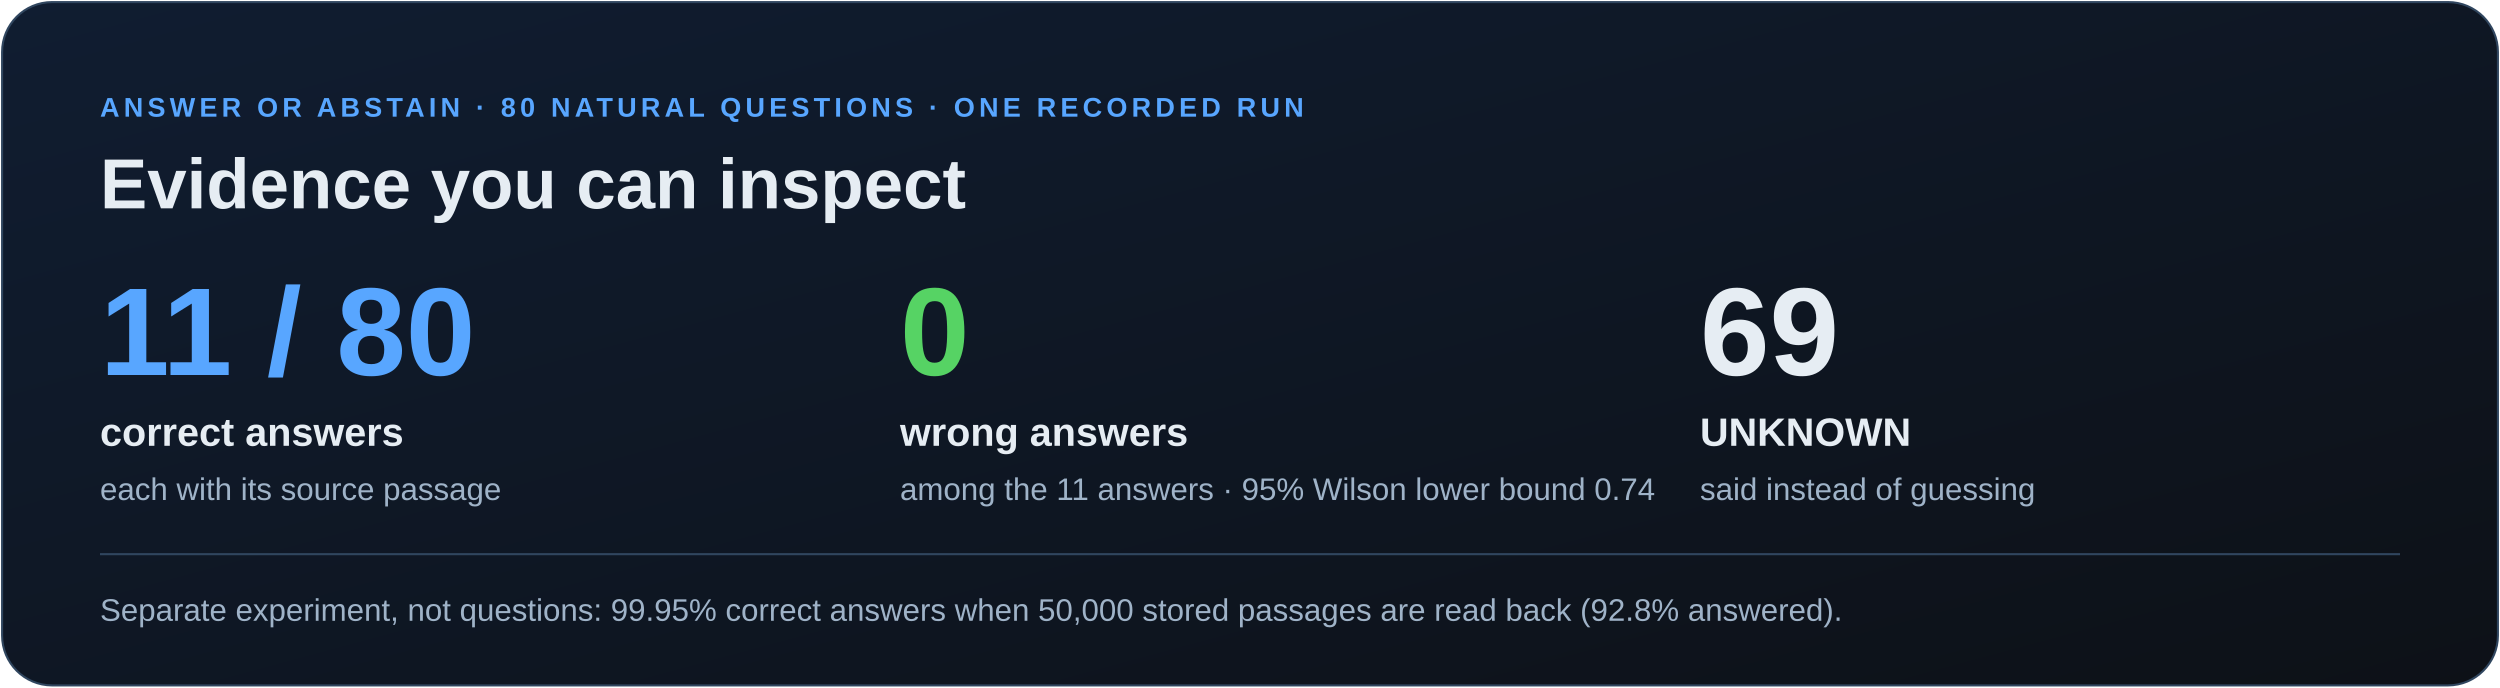
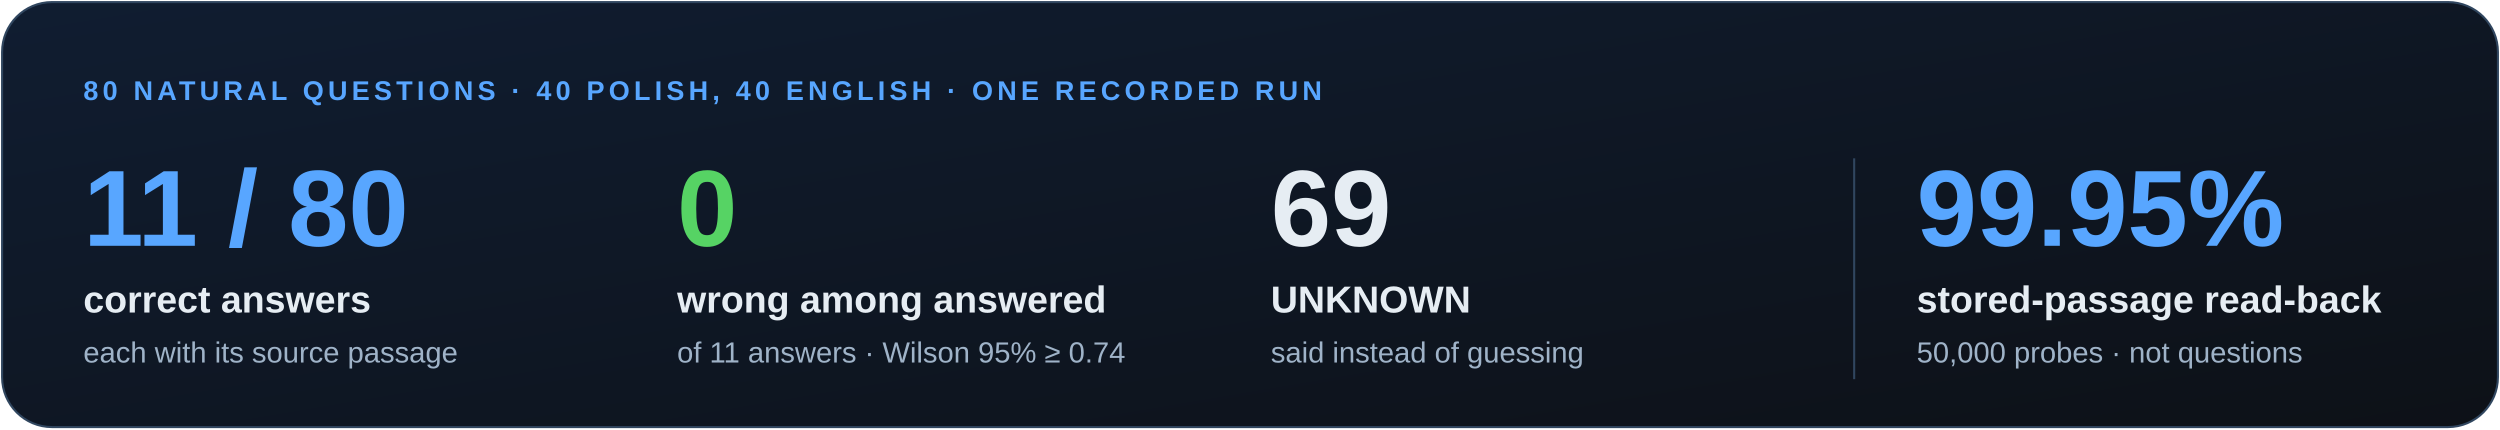
- <svg xmlns="http://www.w3.org/2000/svg" width="1200" height="330" viewBox="0 0 1200 330" role="img" aria-labelledby="t d">
+ <svg xmlns="http://www.w3.org/2000/svg" width="1200" height="206" viewBox="0 0 1200 206" role="img" aria-labelledby="t d">
  <style>
text{font-family:Arial,Helvetica,sans-serif;fill:#e6edf3}
.mono{font-family:ui-monospace,Consolas,"DejaVu Sans Mono",monospace;fill:#9fb3c8}
.kick{font-size:13px;font-weight:700;letter-spacing:2px;fill:#58a6ff}
.mut{fill:#9fb3c8}.b{font-weight:700}
</style>
  <defs>
    <linearGradient id="bg" x2="1" y2="1">
      <stop stop-color="#101d31" />
      <stop offset="1" stop-color="#0d1117" />
    </linearGradient>
    <clipPath id="card">
-       <rect x="1" y="1" width="1198" height="328" rx="24" />
+       <rect x="1" y="1" width="1198" height="204" rx="24" />
    </clipPath>
  </defs>
-   <rect x="1" y="1" width="1198" height="328" rx="24" fill="url(#bg)" stroke="#30465f" />
-   <text class="kick" x="48" y="56">ANSWER OR ABSTAIN · 80 NATURAL QUESTIONS · ONE RECORDED RUN</text>
-   <text x="48" y="100" font-size="34" class="b">Evidence you can inspect</text>
-   <text x="48" y="180" font-size="60" class="b" style="fill:#58a6ff">11 / 80</text>
-   <text x="48" y="214" font-size="19" class="b">correct answers</text>
-   <text x="48" y="240" font-size="15" class="mut">each with its source passage</text>
-   <text x="432" y="180" font-size="60" class="b" style="fill:#56d364">0</text>
-   <text x="432" y="214" font-size="19" class="b">wrong answers</text>
-   <text x="432" y="240" font-size="15" class="mut">among the 11 answers · 95% Wilson lower bound 0.74</text>
-   <text x="816" y="180" font-size="60" class="b" style="fill:#e6edf3">69</text>
-   <text x="816" y="214" font-size="19" class="b">UNKNOWN</text>
-   <text x="816" y="240" font-size="15" class="mut">said instead of guessing</text>
-   <path d="M48 266H1152" stroke="#30465f" />
-   <text x="48" y="298" font-size="15" class="mut">Separate experiment, not questions: 99.95% correct answers when 50,000 stored passages are read back (92.8% answered).</text>
+   <rect x="1" y="1" width="1198" height="204" rx="24" fill="url(#bg)" stroke="#30465f" />
+   <text class="kick" x="40" y="48">80 NATURAL QUESTIONS · 40 POLISH, 40 ENGLISH · ONE RECORDED RUN</text>
+   <text x="40" y="118" font-size="52" class="b" style="fill:#58a6ff">11 / 80</text>
+   <text x="40" y="150" font-size="18" class="b">correct answers</text>
+   <text x="40" y="174" font-size="14" class="mut">each with its source passage</text>
+   <text x="325" y="118" font-size="52" class="b" style="fill:#56d364">0</text>
+   <text x="325" y="150" font-size="18" class="b">wrong among answered</text>
+   <text x="325" y="174" font-size="14" class="mut">of 11 answers · Wilson 95% ≥ 0.74</text>
+   <text x="610" y="118" font-size="52" class="b" style="fill:#e6edf3">69</text>
+   <text x="610" y="150" font-size="18" class="b">UNKNOWN</text>
+   <text x="610" y="174" font-size="14" class="mut">said instead of guessing</text>
+   <path d="M890 76V182" stroke="#30465f" />
+   <text x="920" y="118" font-size="52" class="b" style="fill:#58a6ff">99.95%</text>
+   <text x="920" y="150" font-size="18" class="b">stored-passage read-back</text>
+   <text x="920" y="174" font-size="14" class="mut">50,000 probes · not questions</text>
</svg>
